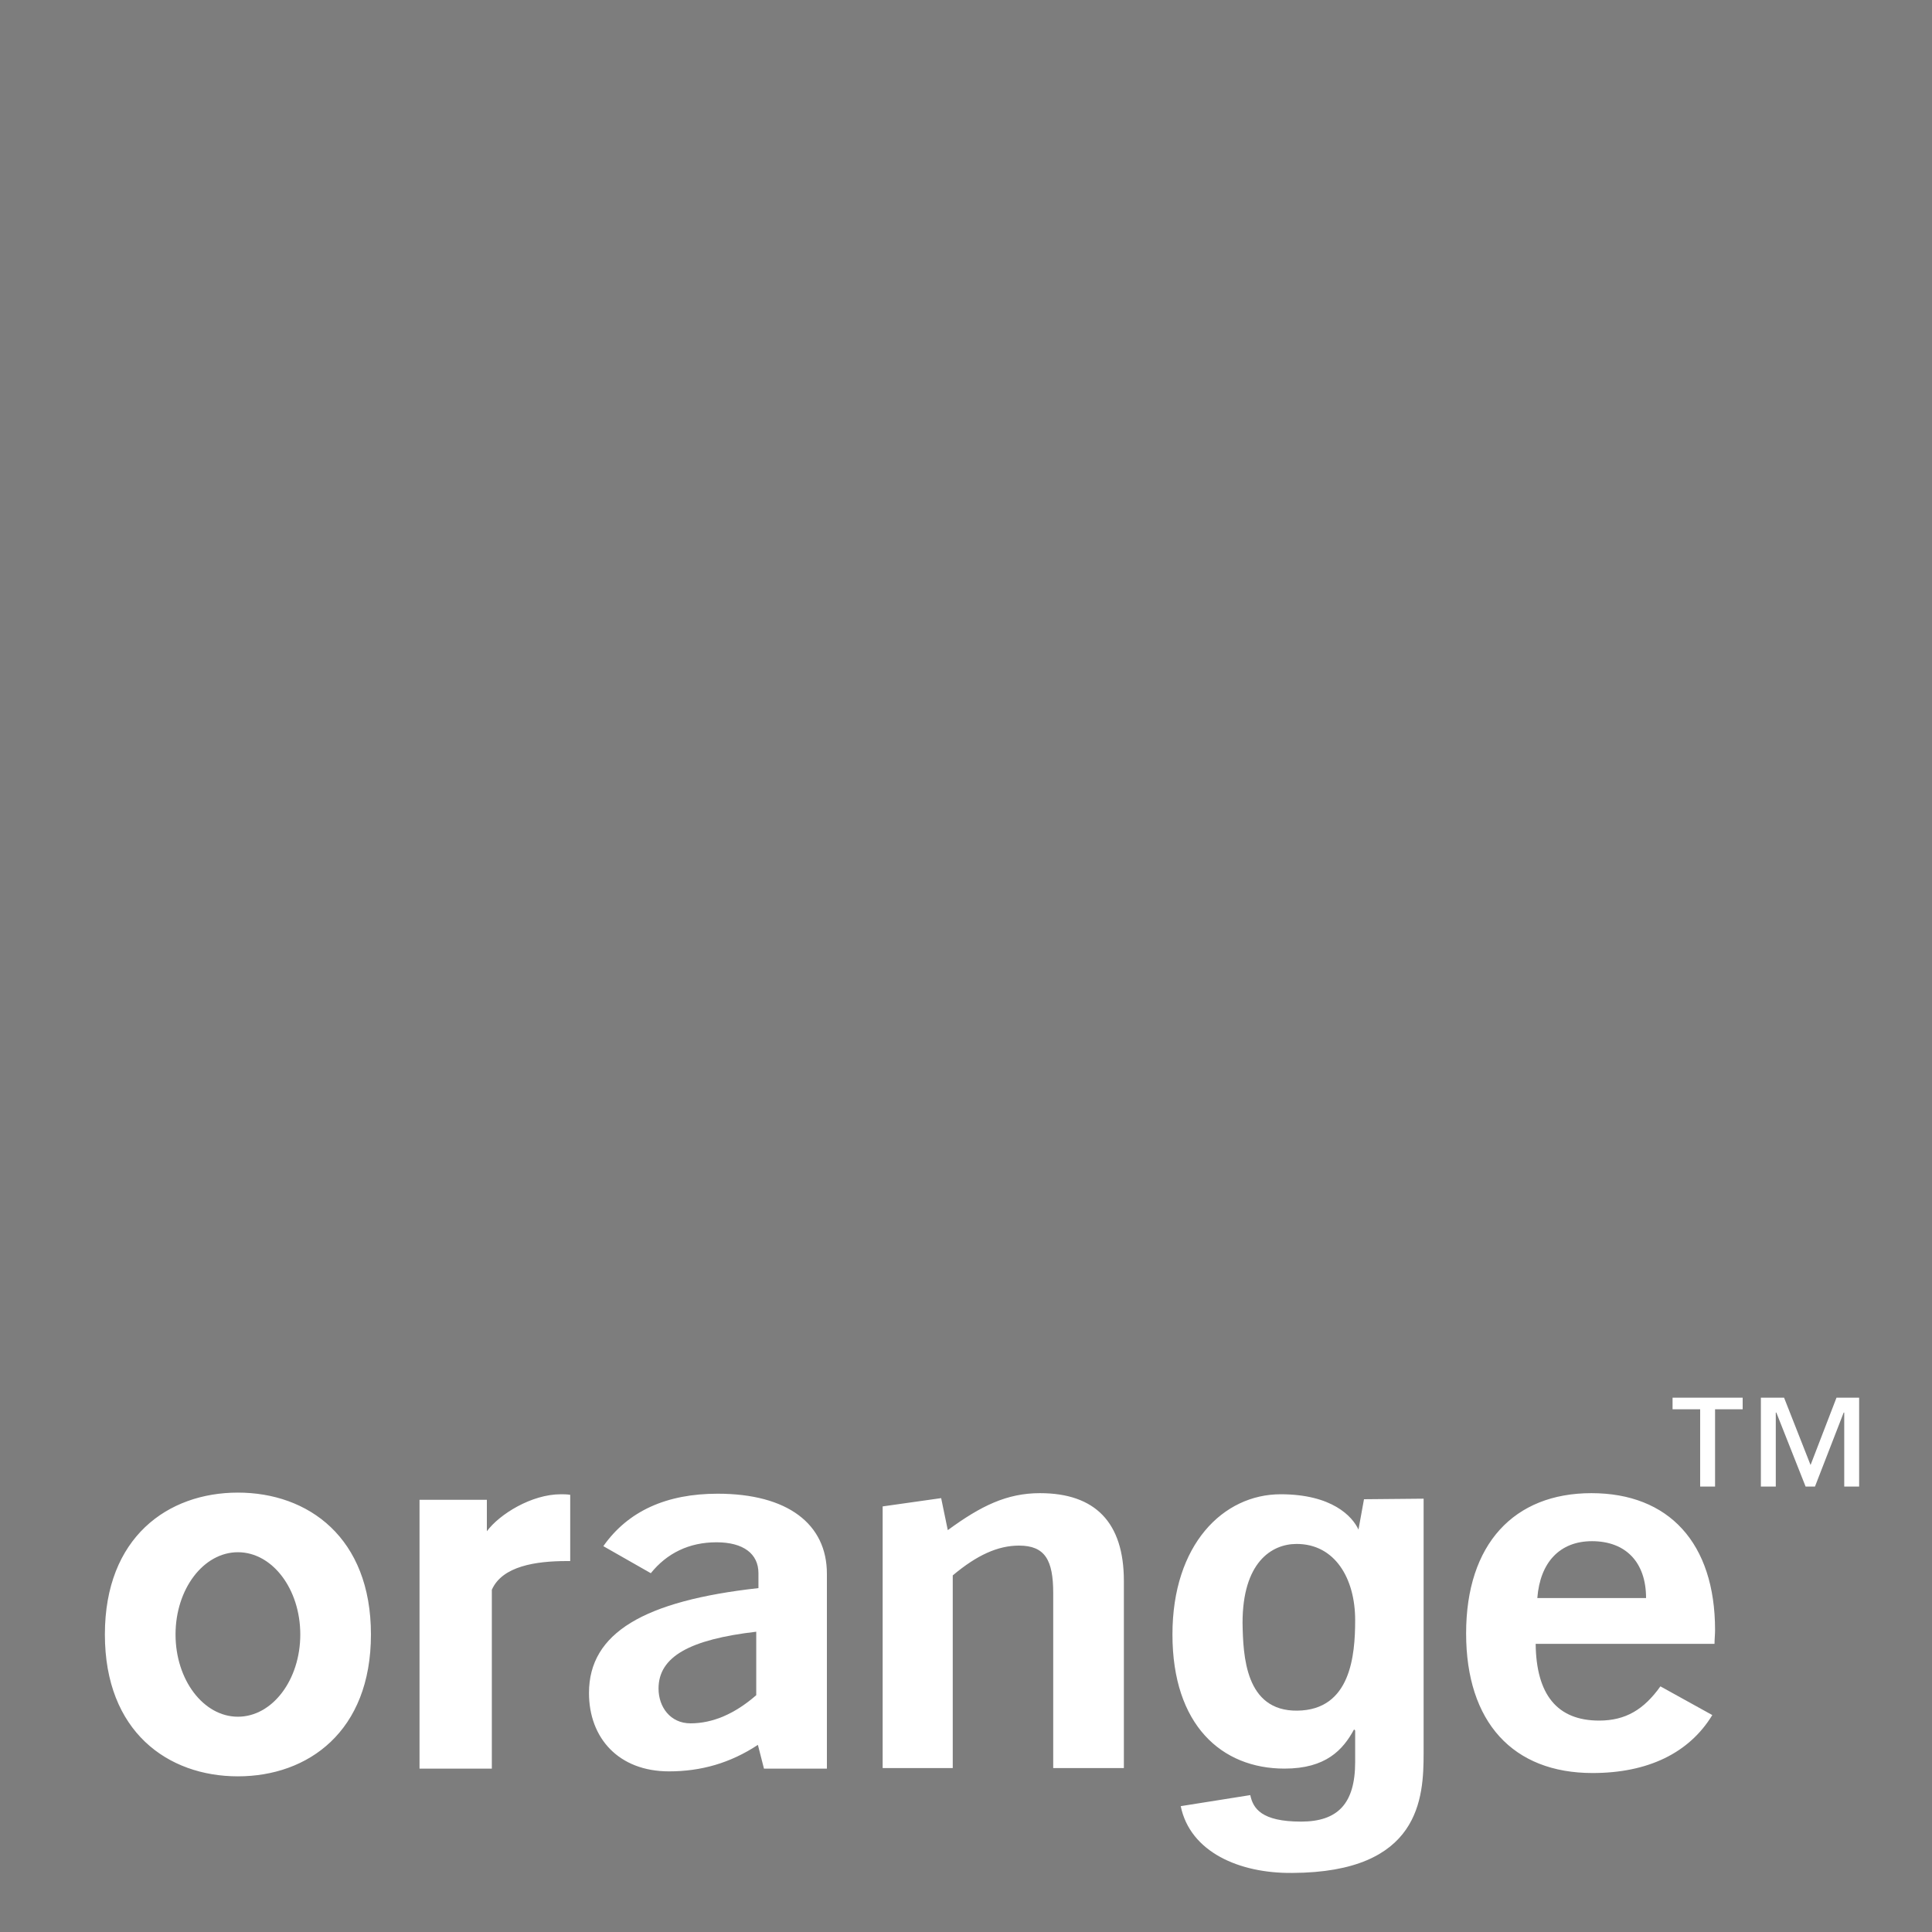
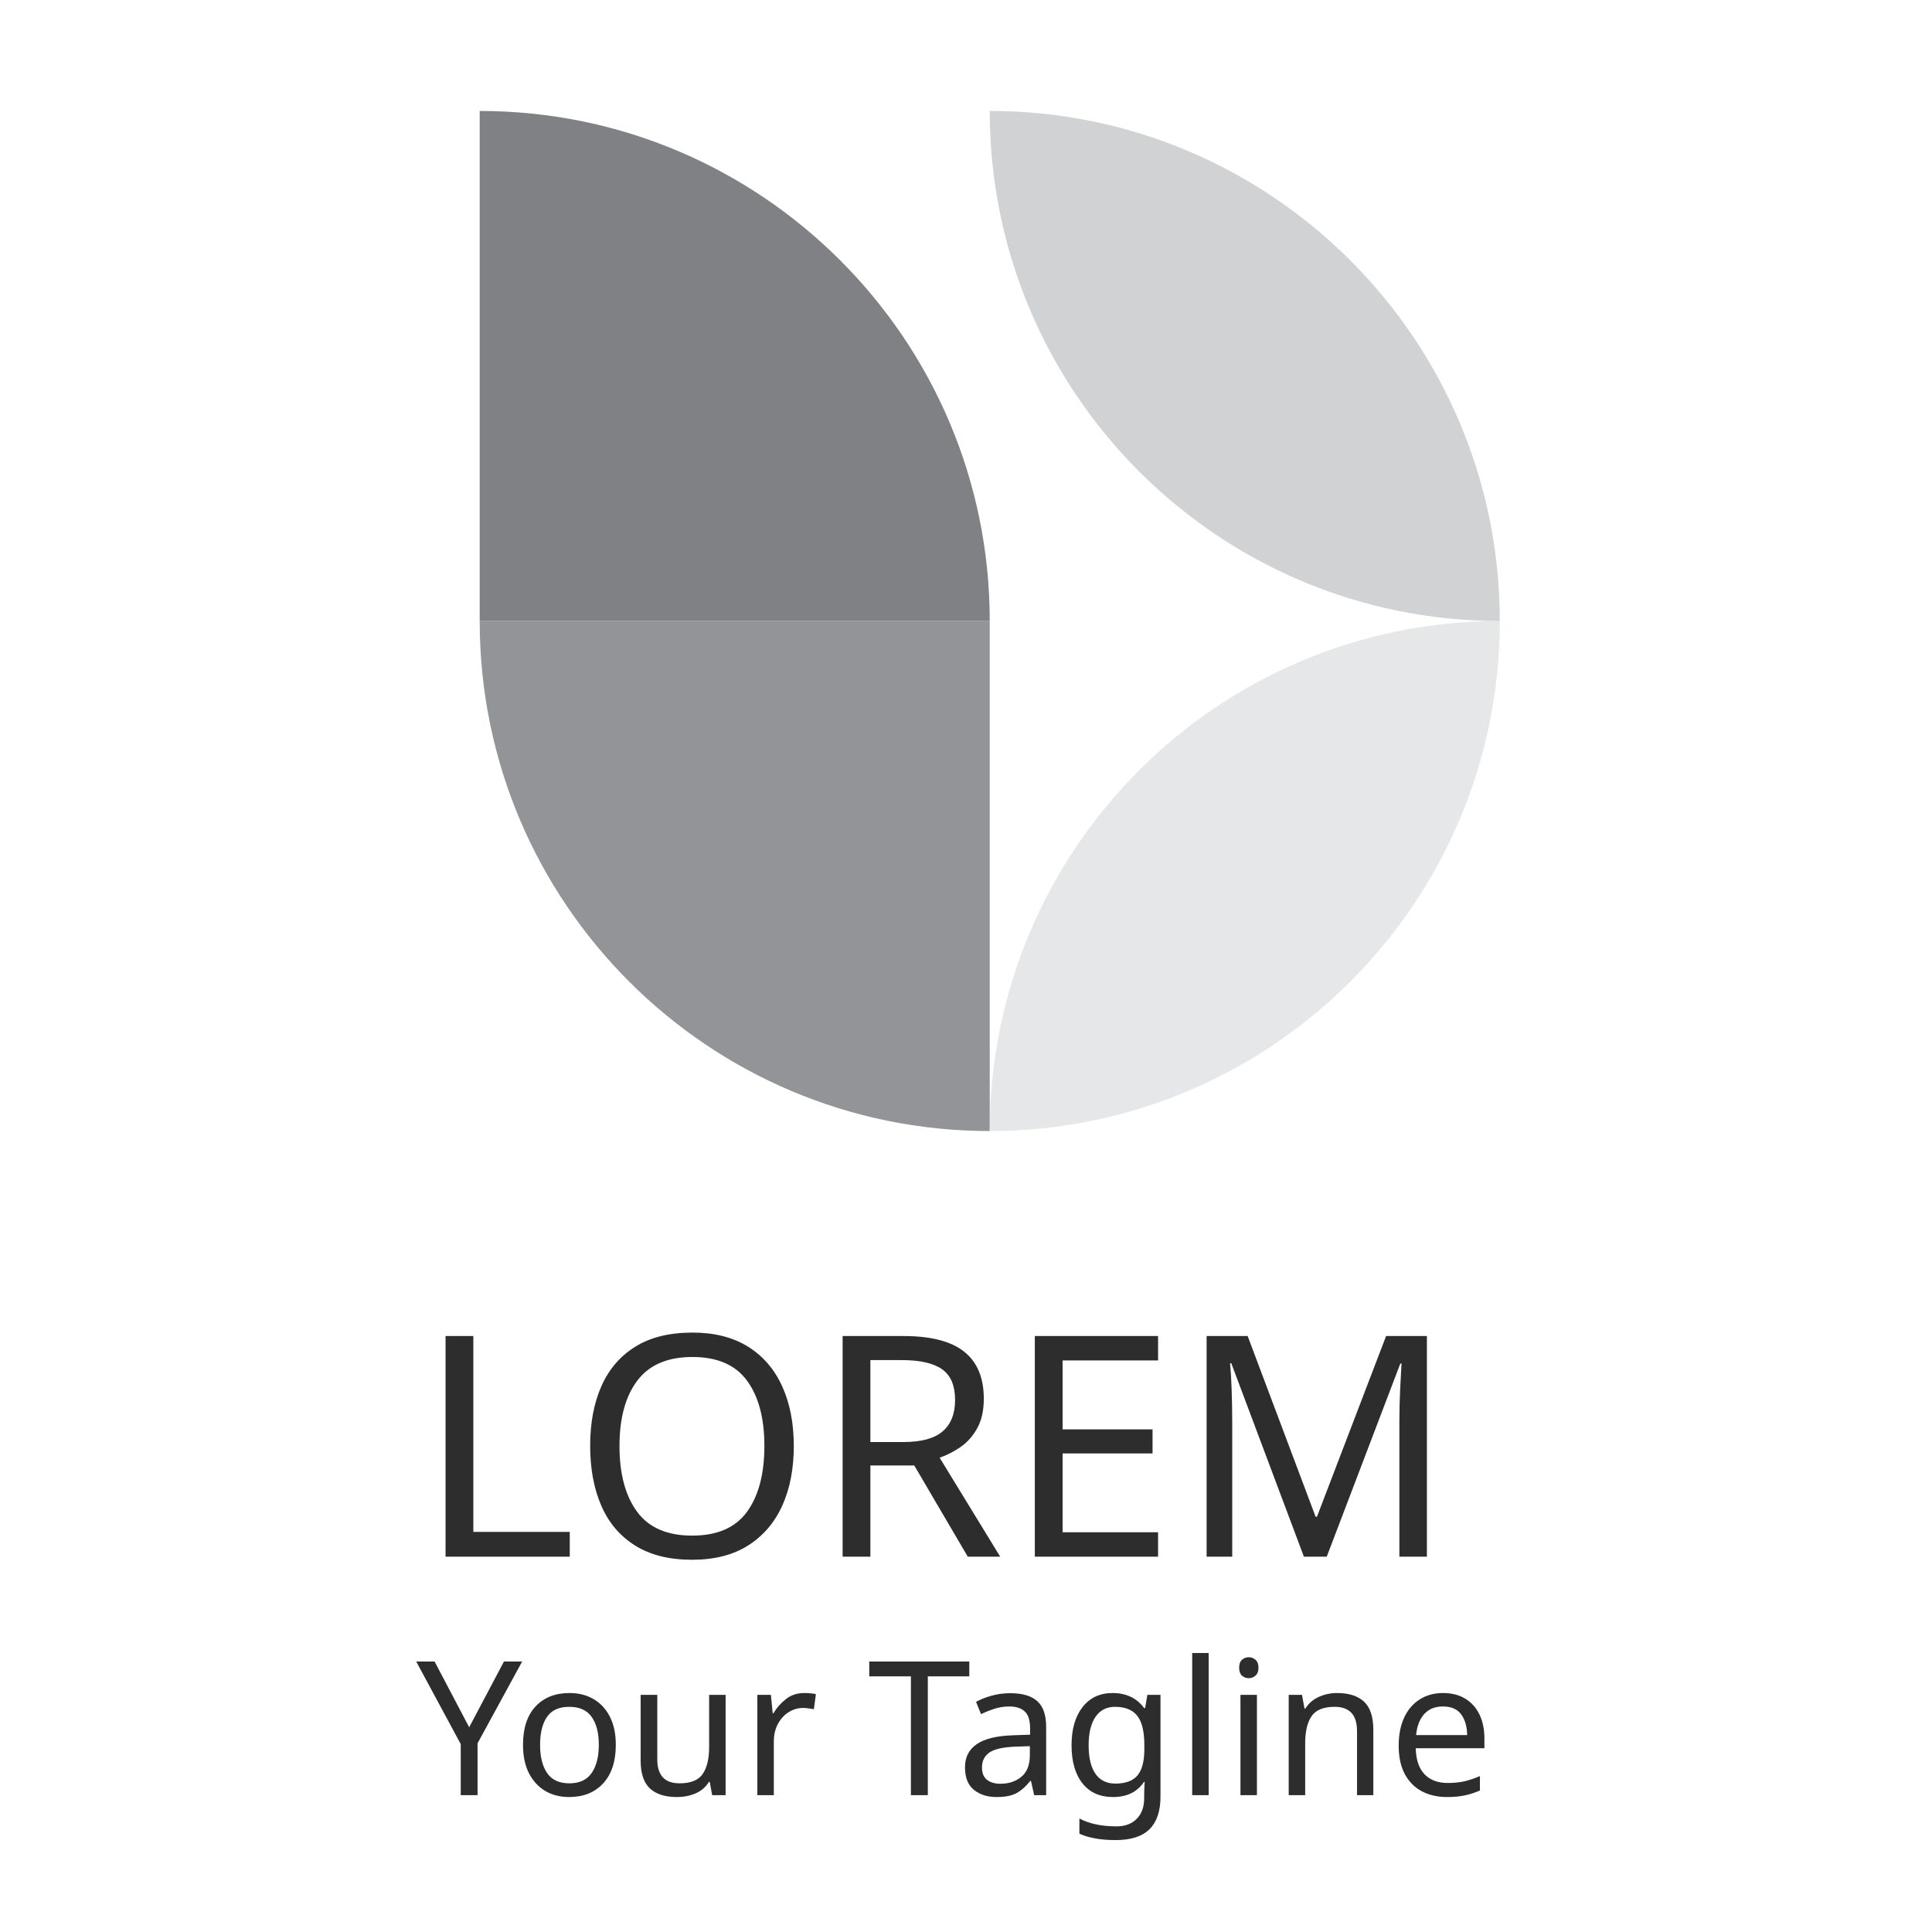
<svg xmlns="http://www.w3.org/2000/svg" version="1.1" id="Layer_1" x="0px" y="0px" viewBox="0 0 350 350" style="enable-background:new 0 0 350 350;" xml:space="preserve">
  <style type="text/css">
- 	.st0{fill:#7D7D7D;}
+ 	.st0{fill:#2D2D2D;}
+ 	.st1{font-family:'Montserrat-ExtraBold';}
+ 	.st2{font-size:55.977px;}
+ 	.st3{font-family:'Montserrat-ExtraLight';}
+ 	.st4{font-size:33.883px;}
+ 	.st5{fill:#929497;}
+ 	.st6{fill:#808184;}
+ 	.st7{fill:#E6E7E8;}
+ 	.st8{fill:#D0D2D3;}
</style>
-   <g>
-     <path class="st0" d="M234.9,279.7c-4.6,0-9.8,3.4-9.8,14.3c0.1,6,0.5,16,9.9,15.9c9.7-0.1,10.5-10,10.5-16.4   C245.5,285.9,241.8,279.7,234.9,279.7z" />
-     <path class="st0" d="M119.3,305.9c0,3.3,2.1,6.3,5.8,6.3c4,0,8-1.7,11.9-5.1v-11.5C125,297,119.3,300.1,119.3,305.9z" />
-     <ellipse class="st0" cx="43.1" cy="296.1" rx="11.3" ry="14.9" />
-     <path class="st0" d="M288.4,279.2c-5.8,0-9.4,3.8-9.9,10.3h19.7C298.2,283,294.5,279.2,288.4,279.2z" />
-     <path class="st0" d="M0,0v350h350V0H0z M43.1,321.8c-12.7,0-24.1-8.1-24.1-25.7c0-17.6,11.4-25.7,24.1-25.7   c12.7,0,24.1,8.1,24.1,25.7C67.2,313.7,55.8,321.8,43.1,321.8z M103.3,282.8h-0.6c-5.6,0-11.7,0.9-13.6,5.2v32.4H76v-48.7h12.2v5.7   c2.3-3.1,8.1-6.7,13.4-6.7c0.5,0,1.1,0,1.7,0.1V282.8z M149.8,320.4h-11.4l-1.1-4.3c-5,3.3-10.3,4.8-16.1,4.8   c-9.1,0-14.5-6-14.5-14.2c0-10.9,10-16.7,30.7-19V285c0-3.5-2.7-5.6-7.6-5.6c-5,0-9,2-11.9,5.6l-8.6-4.9c4.5-6.4,11.5-9.5,20.7-9.5   c12.7,0,19.8,5.5,19.8,14.5C149.8,285.1,149.8,320.3,149.8,320.4z M203.6,320.3h-12.8v-31.7c0-6-1.5-8.6-6.2-8.6   c-3.8,0-7.6,1.7-12,5.4v34.9h-12.7v-47.4l10.6-1.5l1.2,5.8c6-4.4,10.7-6.7,16.7-6.7c10,0,15.2,5.3,15.2,15.9V320.3z M257.9,317.6   c0,8.1-0.6,21.6-23.8,21.7c-9.6,0.1-18.5-3.8-20.2-12.1l12.6-2c0.5,2.4,2,4.8,9.2,4.8c6.6,0,9.8-3.2,9.8-10.8v-5.7l-0.2-0.2   c-2,3.7-5.1,7.1-12.6,7.1c-11.4,0-20.3-7.9-20.3-24.3c0-16.3,9.2-25.4,19.6-25.4c9.3,0,13,4,14.1,6.4l1-5.5l10.8-0.1V317.6z    M310.6,297.8h-32.4c0.1,9.2,3.9,13.9,11.5,13.9c4.8,0,8.1-2,11.1-6.2l9.4,5.2c-4.2,6.9-11.7,10.5-21.7,10.5   c-14.4,0-22.9-9.2-22.9-25.3c0-16.2,8.7-25.4,22.7-25.4s22.4,9,22.4,24.8C310.7,296.1,310.6,297,310.6,297.8z M315.7,255.3h-5v14   H308v-14h-5v-2.1v0h12.7V255.3z M336.8,269.3h-2.7v-13.4H334l-5.2,13.4h-1.7l-5.3-13.4h-0.1v13.4H319v-16.1h4.2l4.8,12.2l4.7-12.2   l4.1,0V269.3z" />
+   <g id="XMLID_124_">
+     <g id="XMLID_98_">
+       <text id="XMLID_20_" transform="matrix(1 0 0 1 75.2803 282.0039)" class="st0 st1 st2">LOREM</text>
+       <text id="XMLID_19_" transform="matrix(1 0 0 1 75.4033 325.207)" class="st0 st3 st4">Your Tagline</text>
+     </g>
+     <g id="XMLID_62_">
+       <g id="XMLID_107_">
+         <path id="XMLID_48_" class="st5" d="M179.3,112.5v92.4l0,0c-51,0-92.4-41.4-92.4-92.4l0,0H179.3z" />
+         <path id="XMLID_50_" class="st6" d="M179.3,112.5L179.3,112.5H86.9V20.1l0,0C137.9,20.1,179.3,61.5,179.3,112.5z" />
+         <path id="XMLID_52_" class="st7" d="M271.7,112.5L271.7,112.5c0,51-41.4,92.4-92.4,92.4l0,0l0,0     C179.3,153.9,220.6,112.5,271.7,112.5L271.7,112.5z" />
+         <path id="XMLID_51_" class="st8" d="M271.7,112.5L271.7,112.5L271.7,112.5c-51,0-92.4-41.4-92.4-92.4l0,0l0,0     C230.3,20.1,271.7,61.5,271.7,112.5z" />
+       </g>
+     </g>
  </g>
</svg>
